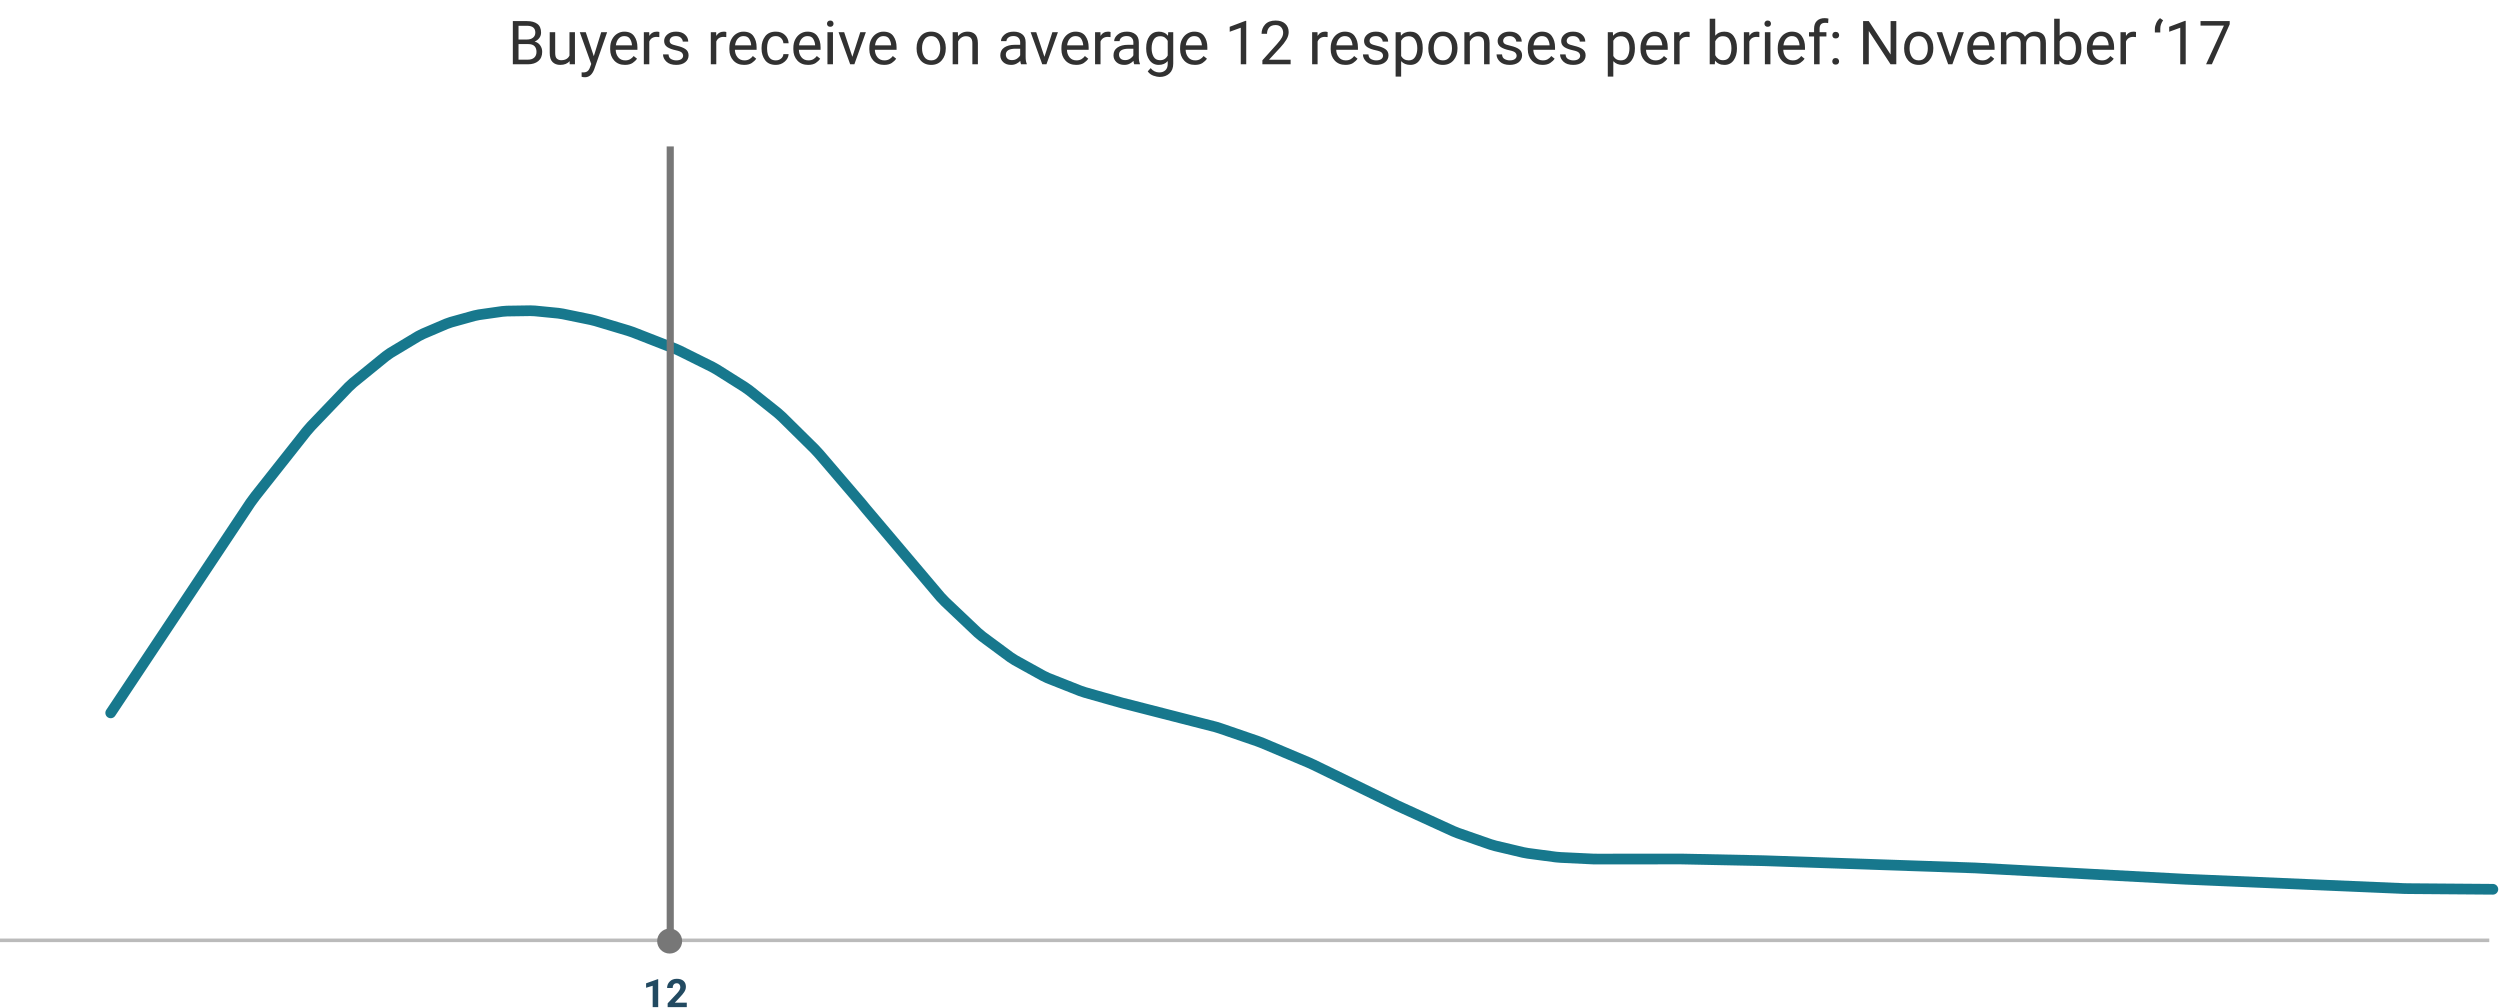
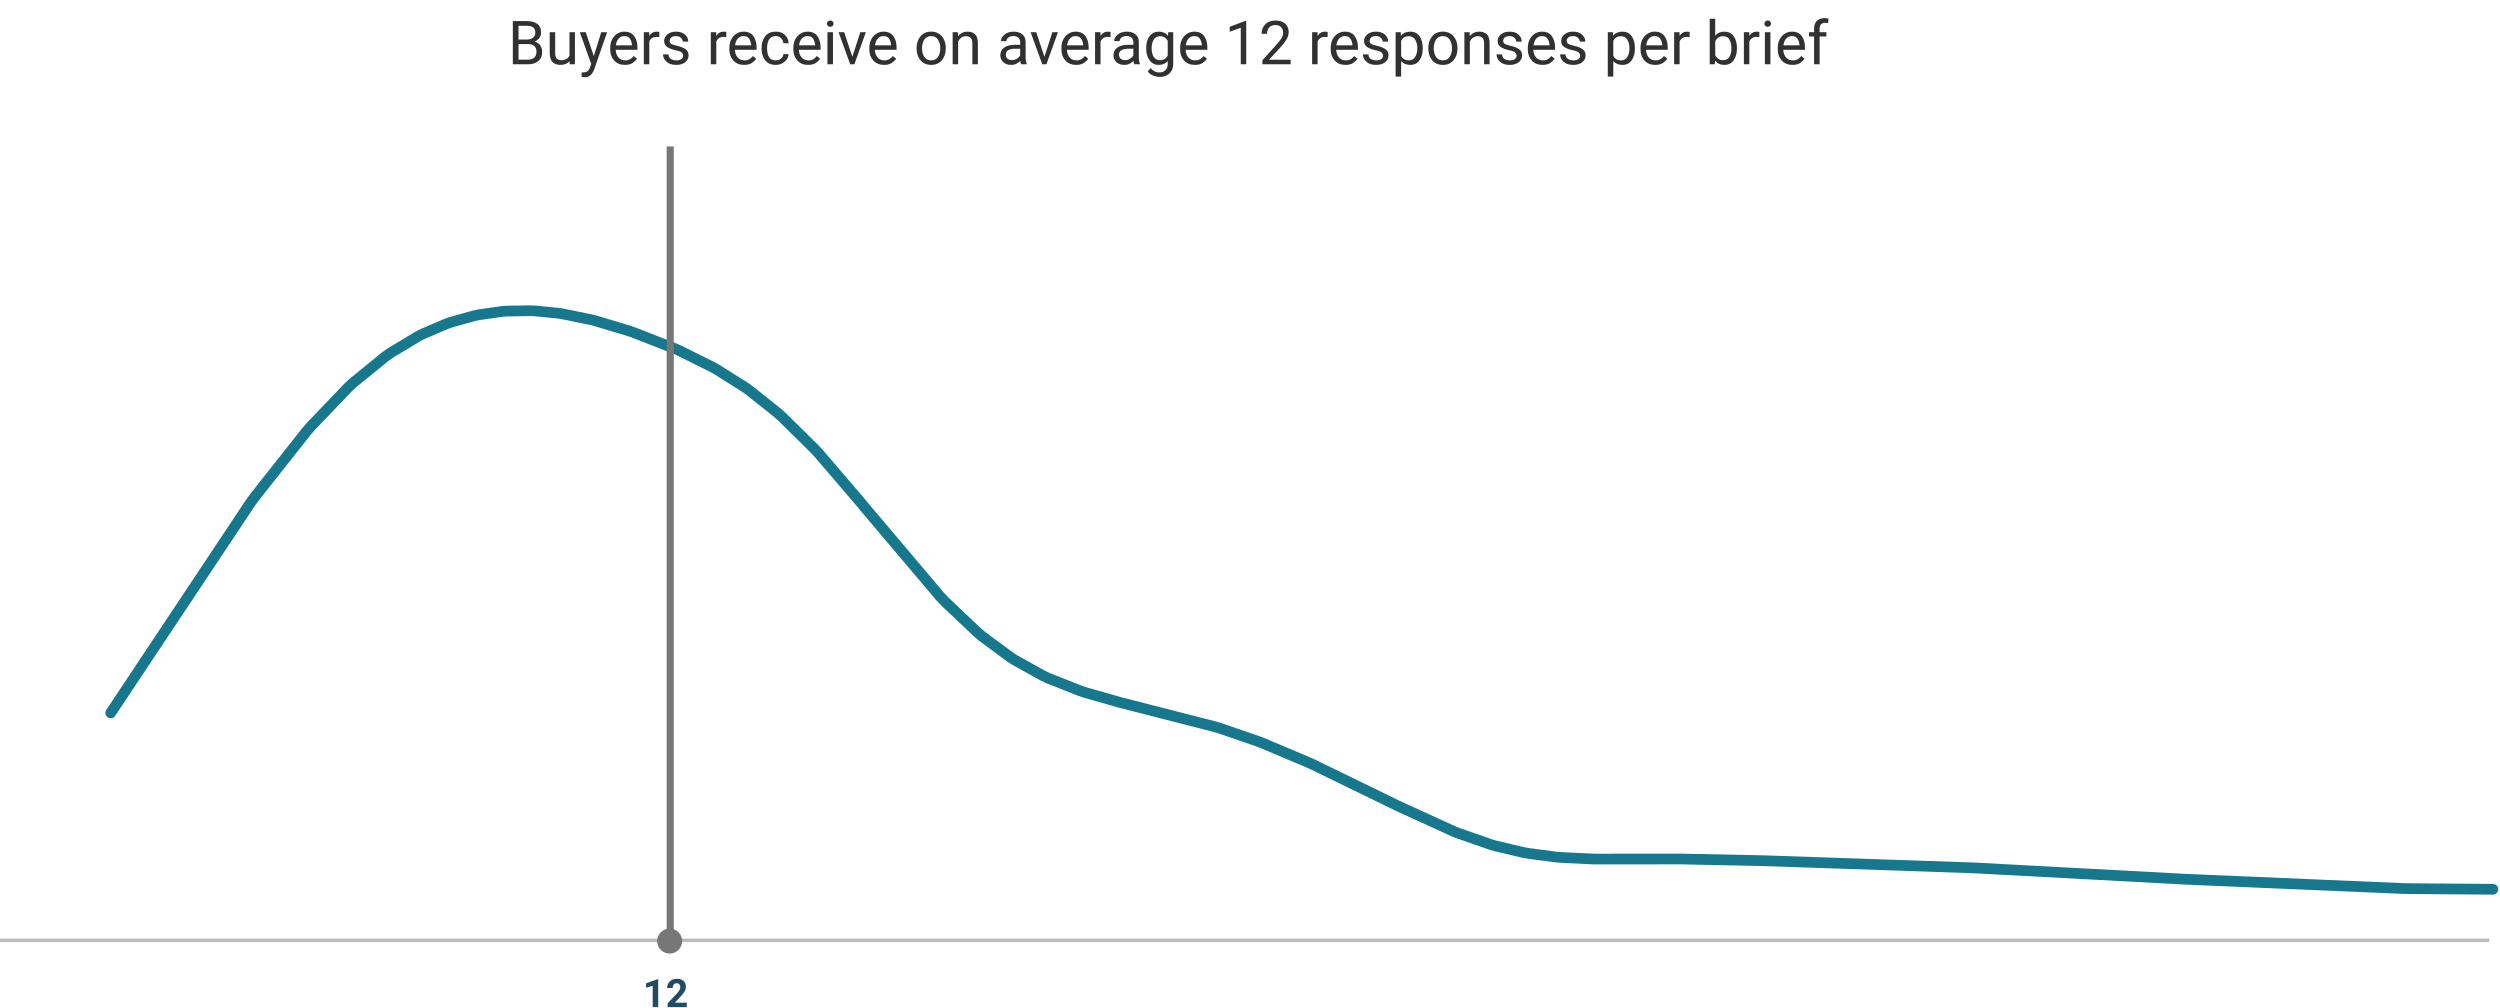
<svg xmlns="http://www.w3.org/2000/svg" font-family="-apple-system, BlinkMacSystemFont, &quot;Segoe UI&quot;, Roboto, Helvetica, Arial, sans-serif, &quot;Apple Color Emoji&quot;, &quot;Segoe UI Emoji&quot;, &quot;Segoe UI Symbol&quot;" width="700px" height="282px" viewBox="0 0 700 282" version="1.1">
  <defs />
  <g id="Mocks" stroke="none" stroke-width="1" fill="none" fill-rule="evenodd">
    <g id="Nov-monthly-report-greater-than-768px" transform="translate(-339, -2586)">
      <g id="768-average-seller-response" transform="translate(339, 2580)">
        <g id="Group-2">
          <g id="Group-19" transform="translate(31, 61)">
            <polyline id="Shape" stroke="#17788D" stroke-width="3" stroke-linecap="round" points="0 144.606 39.156 85.737 40.463 83.962 54.823 65.797 56.13 64.296 66.567 53.393 67.874 52.183 77.015 44.747 78.312 43.831 86.145 39.124 87.452 38.464 93.978 35.675 95.286 35.215 101.812 33.401 103.119 33.128 109.645 32.2 110.952 32.1 117.478 32 118.786 32.056 125.312 32.699 126.608 32.902 134.441 34.508 135.749 34.837 144.89 37.579 146.197 38.022 157.942 42.608 159.249 43.185 168.379 47.723 169.686 48.456 177.52 53.393 178.827 54.322 186.66 60.552 187.957 61.71 197.097 70.73 198.405 72.149 210.149 85.863 211.457 87.459 232.342 112.141 233.649 113.508 242.779 122.159 244.087 123.248 251.92 129.039 253.227 129.877 261.061 134.215 262.357 134.84 271.498 138.458 272.805 138.892 283.242 141.855 284.55 142.181 309.357 148.537 310.654 148.94 321.102 152.533 322.409 153.031 335.461 158.541 336.769 159.14 358.95 169.943 360.258 170.585 375.924 177.744 377.232 178.269 386.361 181.453 387.669 181.835 395.502 183.692 396.81 183.93 404.643 184.972 405.939 185.084 415.08 185.523 416.387 185.54 438.58 185.518 439.877 185.523 462.069 185.978 463.377 186.013 522.11 188.026 523.418 188.1 580.855 191.18 582.151 191.236 642.204 193.796 643.5 193.818 667 194" />
            <g id="Group-9" stroke-opacity="0" stroke="#000000">
              <path d="M7.38964445e-13,0 L7.38964445e-13,218.188" id="Shape" />
            </g>
          </g>
          <g id="Group-7-Copy" transform="translate(0, 268)" stroke="#BBBBBB">
            <path d="M0,1.292 L697,1.292" id="Shape" />
          </g>
          <text id="Buyers-receive-on-av" font-size="17" font-weight="normal" line-spacing="26" fill="#313131">
-             <tspan x="142.187" y="24">Buyers receive on average 12 responses per brief: November ‘17</tspan>
+             <tspan x="142.187" y="24">Buyers receive on average 12 responses per brief</tspan>
          </text>
          <path d="M27,53 L27,271.188" id="Shape" stroke-opacity="0" stroke="#000000" />
          <g id="Group" transform="translate(180, 47)">
            <text id="12" font-size="11" font-weight="bold" letter-spacing="0.1" fill="#224A61">
              <tspan x="0" y="241">12</tspan>
            </text>
            <path d="M7.667,1 L7.667,223.085" id="Line-3-Copy" stroke="#777777" stroke-width="2" stroke-linecap="square" />
            <circle id="Oval-22-Copy" fill="#777777" cx="7.5" cy="222.5" r="3.5" />
          </g>
        </g>
      </g>
    </g>
  </g>
</svg>
